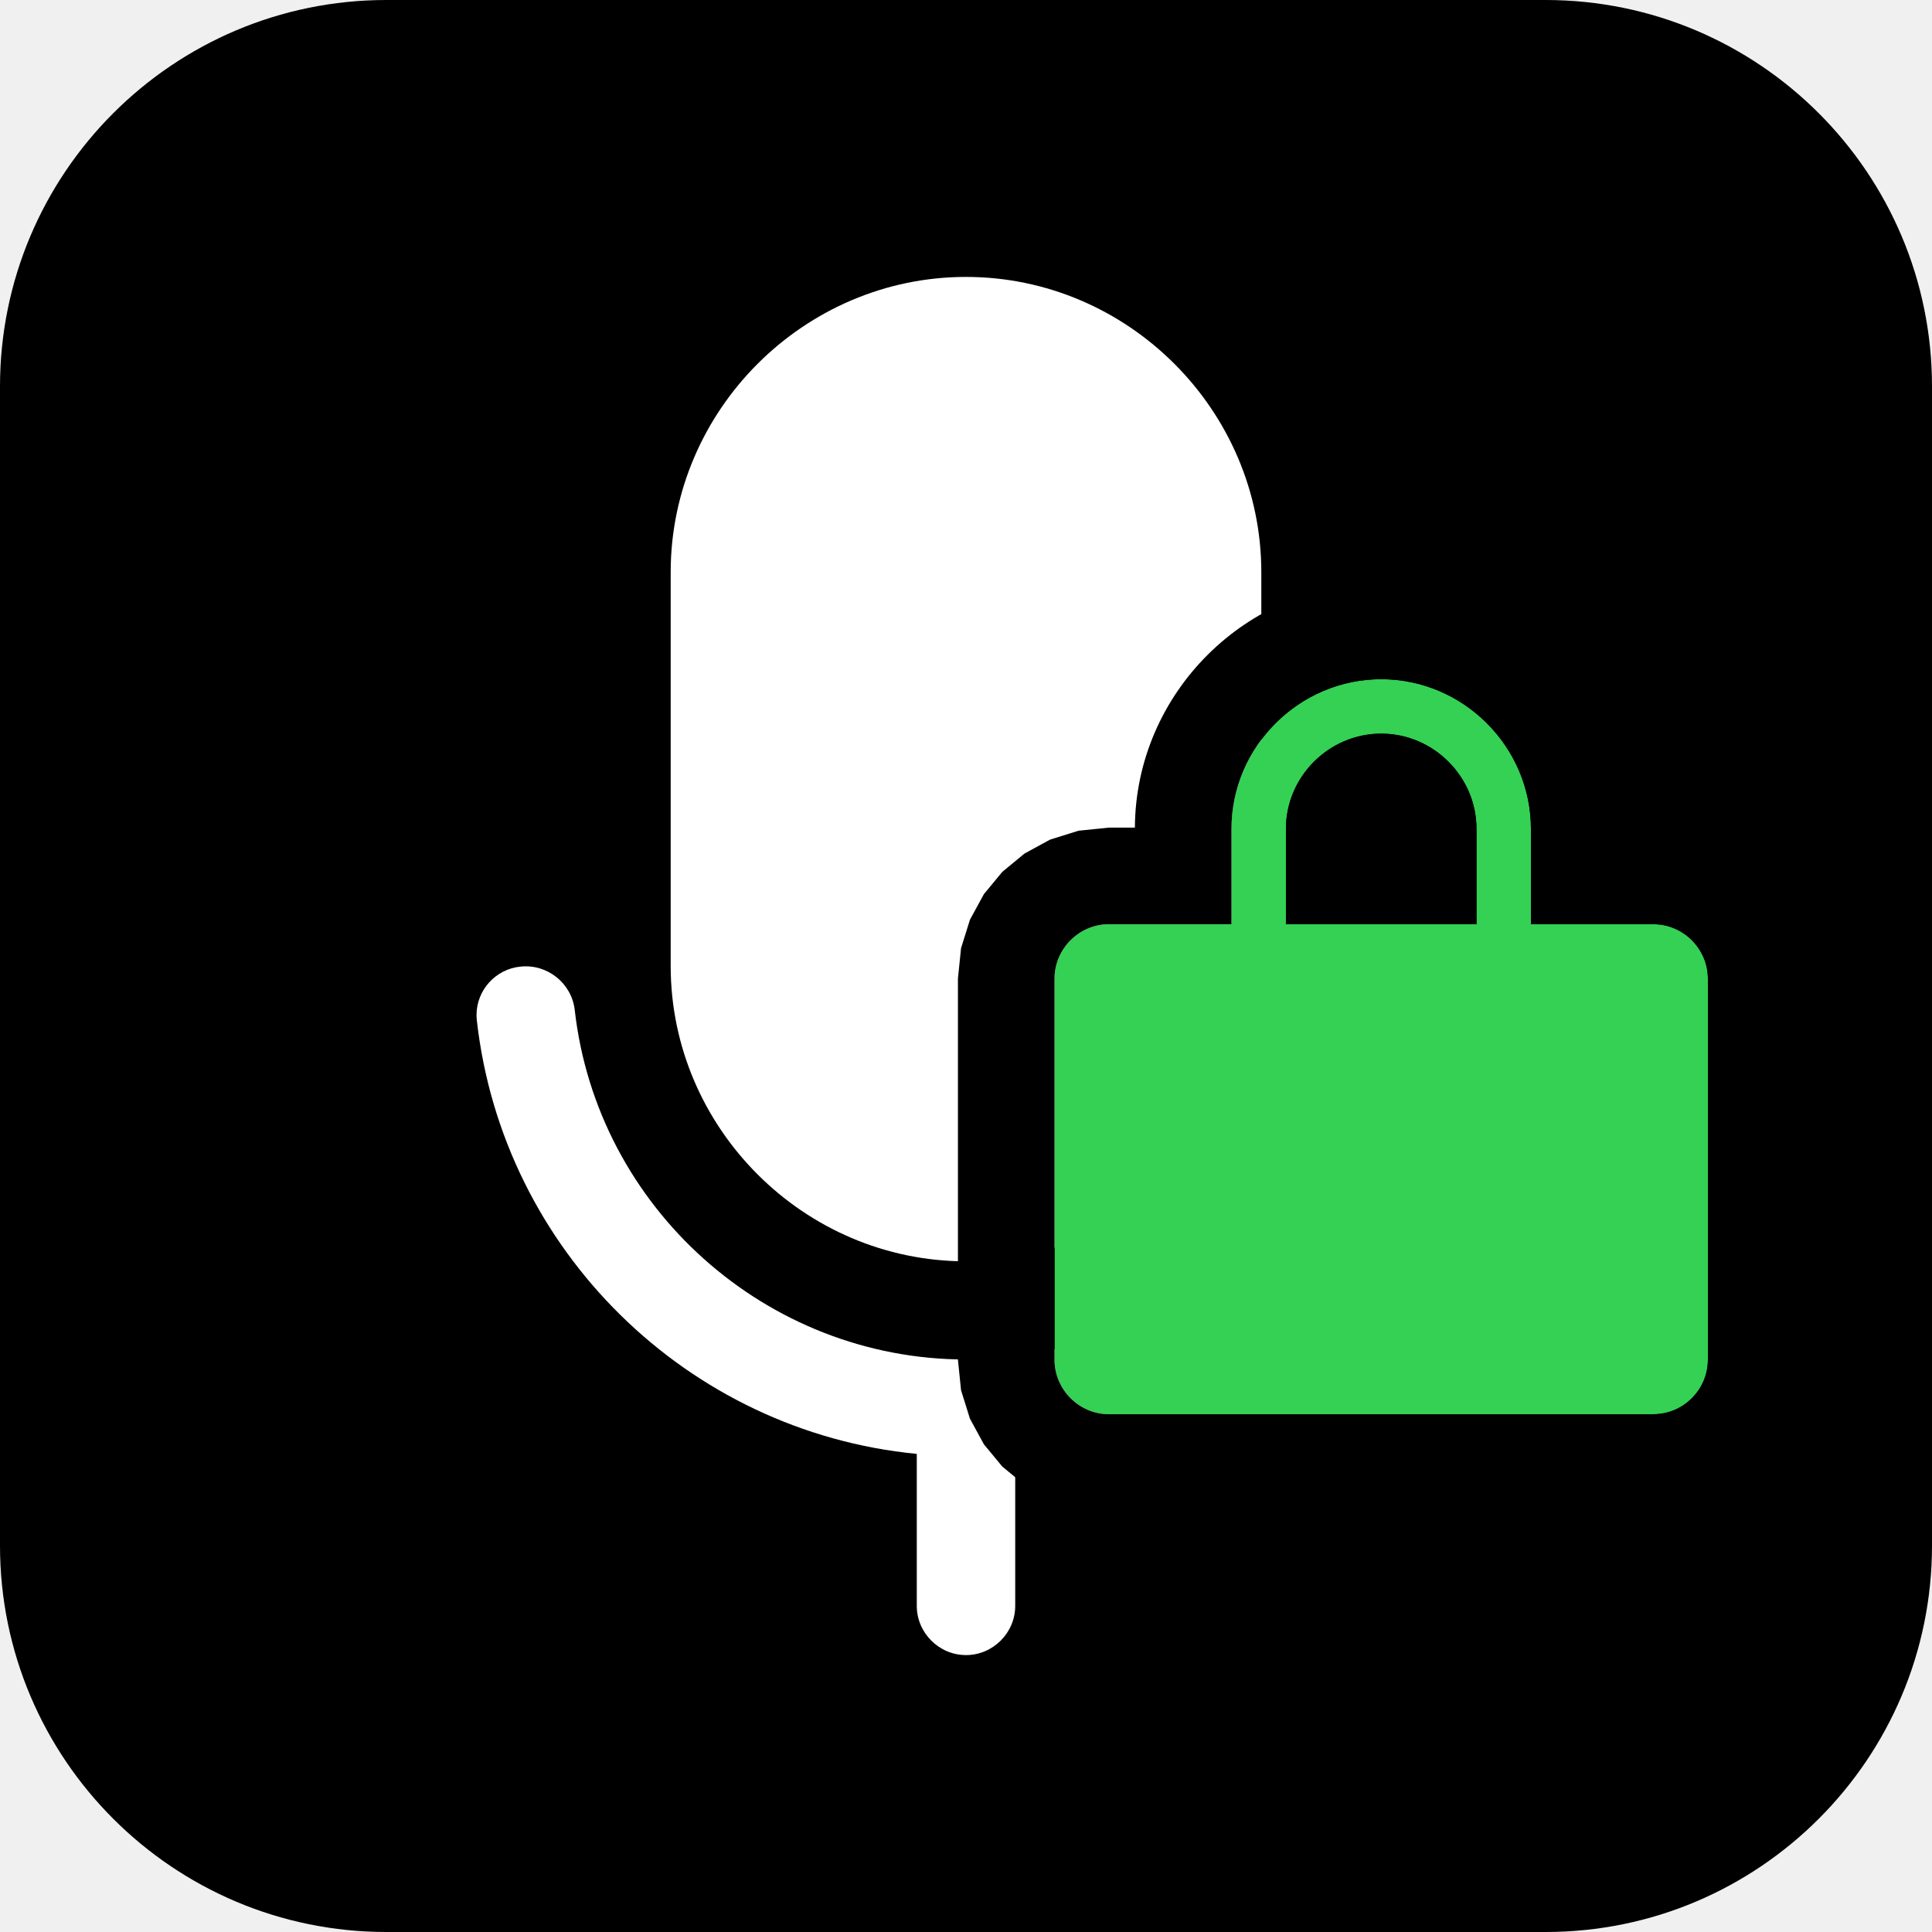
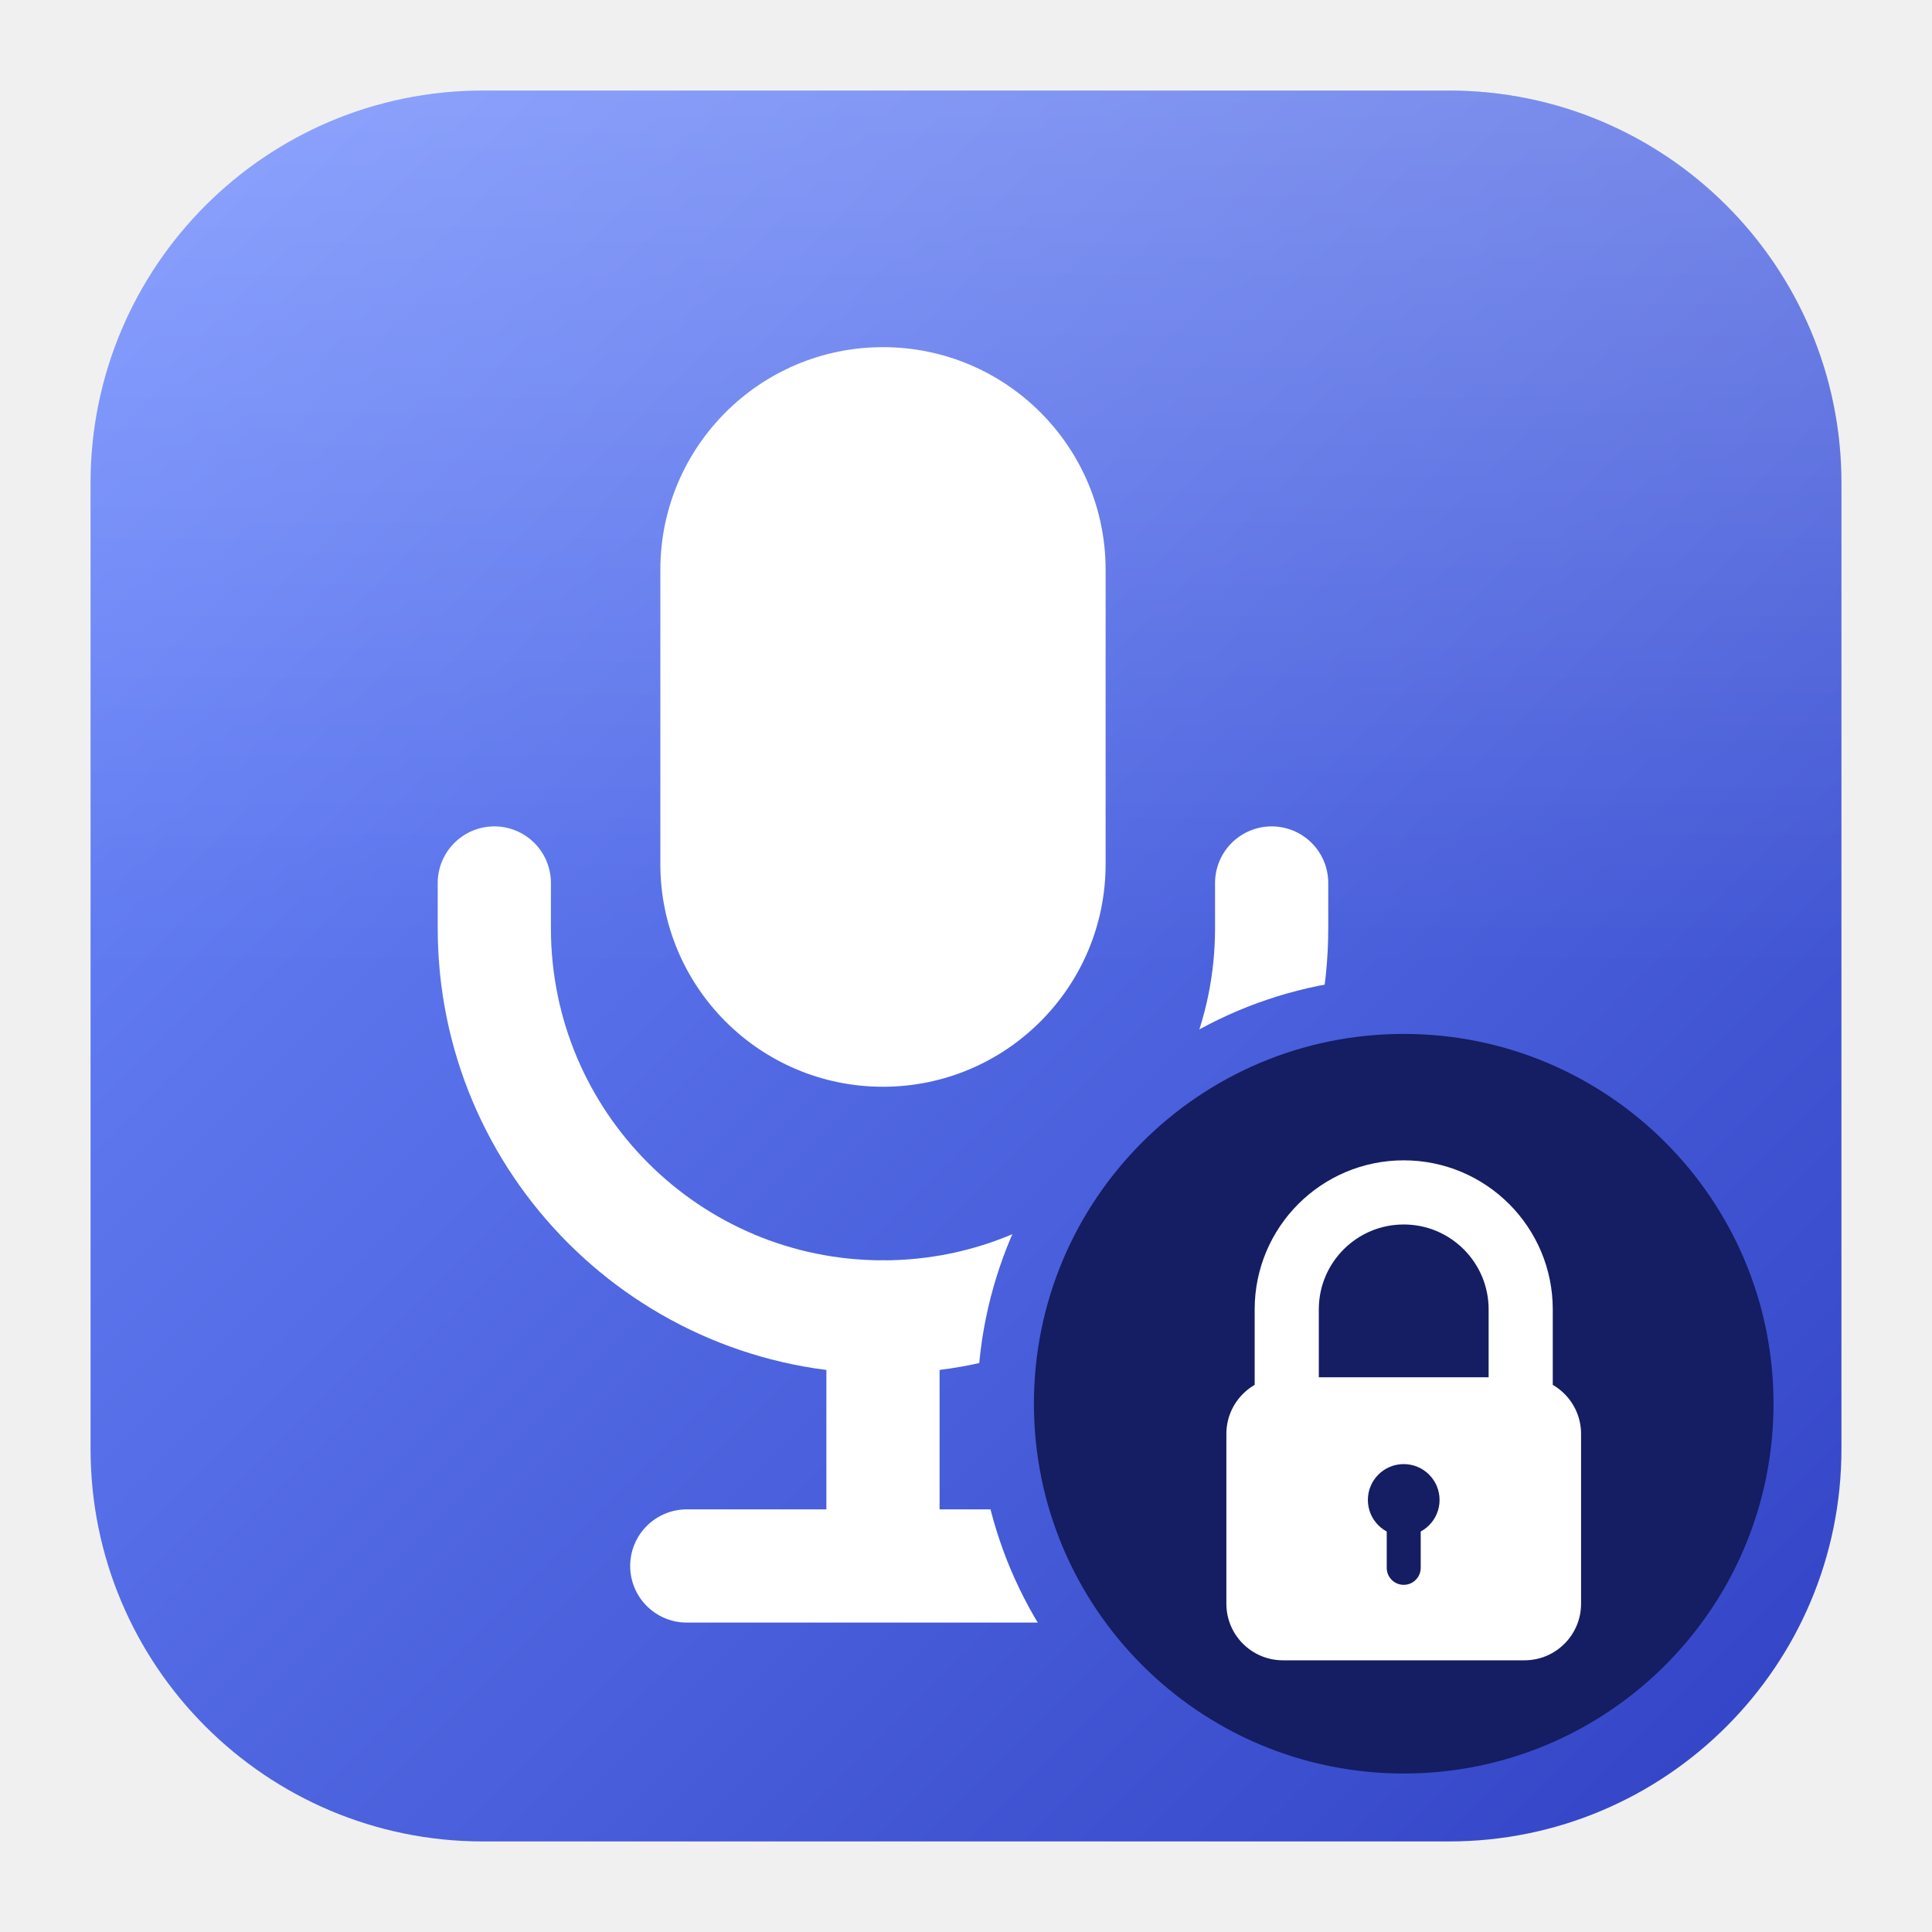
- <svg xmlns="http://www.w3.org/2000/svg" width="100%" height="100%" viewBox="0 0 500 500" version="1.1" xml:space="preserve" style="fill-rule:evenodd;clip-rule:evenodd;stroke-linejoin:round;stroke-miterlimit:2;">
-   <path d="M500,100L500,400C500,455.192 455.192,500 400,500L100,500C44.808,500 0,455.192 0,400L0,100C0,44.808 44.808,0 100,0L400,0C455.192,0 500,44.808 500,100Z" />
-   <g transform="matrix(1.59226,0,0,1.59226,-148.065,-148.065)">
-     <g transform="matrix(1,0,0,1,122,122)">
-       <path d="M128,176C154.332,176 176,154.332 176,128L176,64C176,37.668 154.332,16 128,16C101.668,16 80,37.668 80,64L80,128C80,154.332 101.668,176 128,176Z" style="fill:white;fill-rule:nonzero;" />
-     </g>
-     <g transform="matrix(1,0,0,1,122,122)">
-       <path d="M200.4,128.1C196.073,127.634 192.119,130.779 191.6,135.1C187.981,167.319 160.422,191.956 128,191.956C95.578,191.956 68.019,167.319 64.4,135.1C63.881,130.779 59.927,127.634 55.6,128.1C51.564,128.482 48.444,131.911 48.444,135.965C48.444,136.277 48.463,136.59 48.5,136.9C52.701,174.17 82.67,203.677 120,207.3L120,232C120,236.389 123.611,240 128,240C132.389,240 136,236.389 136,232L136,207.3C173.33,203.677 203.299,174.17 207.5,136.9C207.537,136.59 207.556,136.277 207.556,135.965C207.556,131.911 204.436,128.482 200.4,128.1Z" style="fill:white;fill-rule:nonzero;" />
-     </g>
+ <svg xmlns="http://www.w3.org/2000/svg" viewBox="0 0 1024 1024">
+   <defs>
+     <linearGradient id="bg" gradientUnits="userSpaceOnUse" x1="48" y1="48" x2="976" y2="976">
+       <stop offset="0" stop-color="#6f8cff" />
+       <stop offset="1" stop-color="#3142c4" />
+     </linearGradient>
+     <linearGradient id="shine" x1="0" y1="0" x2="0" y2="1">
+       <stop offset="0" stop-color="#fff" stop-opacity="0.22" />
+       <stop offset="0.5" stop-color="#fff" stop-opacity="0" />
+     </linearGradient>
+   </defs>
+   <rect x="48" y="48" width="928" height="928" rx="208" fill="url(#bg)" />
+   <rect x="48" y="48" width="928" height="928" rx="208" fill="url(#shine)" />
+   <g fill="none" stroke="#fff" stroke-width="60" stroke-linecap="round">
+     <path d="M 262 468 v 24 a 206 206 0 0 0 412 0 v -24" />
+     <line x1="468" y1="698" x2="468" y2="822" />
+     <line x1="364" y1="830" x2="572" y2="830" />
  </g>
-   <g transform="matrix(0.88067,0,0,0.88067,244.73,168.73)">
-     <path d="M208,80L172,80L172,52C172,27.862 152.138,8 128,8C103.862,8 84,27.862 84,52L84,80L48,80C39.223,80 32,87.223 32,96L32,208C32,216.777 39.223,224 48,224L208,224C216.777,224 224,216.777 224,208L224,96C224,87.223 216.777,80 208,80ZM100,52C100,36.64 112.64,24 128,24C143.36,24 156,36.64 156,52L156,80L100,80L100,52Z" style="fill:rgb(52,209,84);fill-rule:nonzero;" />
-     <path d="M55.614,51.613C55.825,12.077 88.419,-20.387 128,-20.387C167.581,-20.387 200.175,12.077 200.386,51.613L208,51.613L216.958,52.529L225.329,55.149L232.85,59.252L239.364,64.636L244.748,71.15L248.851,78.671L251.471,87.042L252.387,96L252.387,208L251.471,216.958L248.851,225.329L244.748,232.85L239.364,239.364L232.85,244.748L225.329,248.851L216.958,251.471L208,252.387L48,252.387L39.042,251.471L30.671,248.851L23.15,244.748L16.636,239.364L11.252,232.85L7.149,225.329L4.529,216.958L3.613,208L3.613,96L4.529,87.042L7.149,78.671L11.252,71.15L16.636,64.636L23.15,59.252L30.671,55.149L39.042,52.529L48,51.613L55.614,51.613ZM208,80L172,80L172,52C172,27.862 152.138,8 128,8C103.862,8 84,27.862 84,52L84,80L48,80C39.223,80 32,87.223 32,96L32,208C32,216.777 39.223,224 48,224L208,224C216.777,224 224,216.777 224,208L224,96C224,87.223 216.777,80 208,80ZM100,52C100,36.64 112.64,24 128,24C143.36,24 156,36.64 156,52L156,80L100,80L100,52Z" />
-   </g>
+   <rect x="350" y="184" width="236" height="392" rx="118" fill="#fff" />
+   <circle cx="744" cy="744" r="226" fill="url(#bg)" />
+   <circle cx="744" cy="744" r="196" fill="#151d63" />
+   <path d="M 682.0 742.0 v -48.0 a 62.0 62.0 0 0 1 124.0 0 v 48.0" fill="none" stroke="#fff" stroke-width="34.0" stroke-linecap="round" />
+   <rect x="650.0" y="730.0" width="188.0" height="150.0" rx="30.0" fill="#fff" />
+   <circle cx="744" cy="795" r="19" fill="#151d63" />
+   <rect x="735" y="800" width="18" height="40" rx="9" fill="#151d63" />
</svg>
